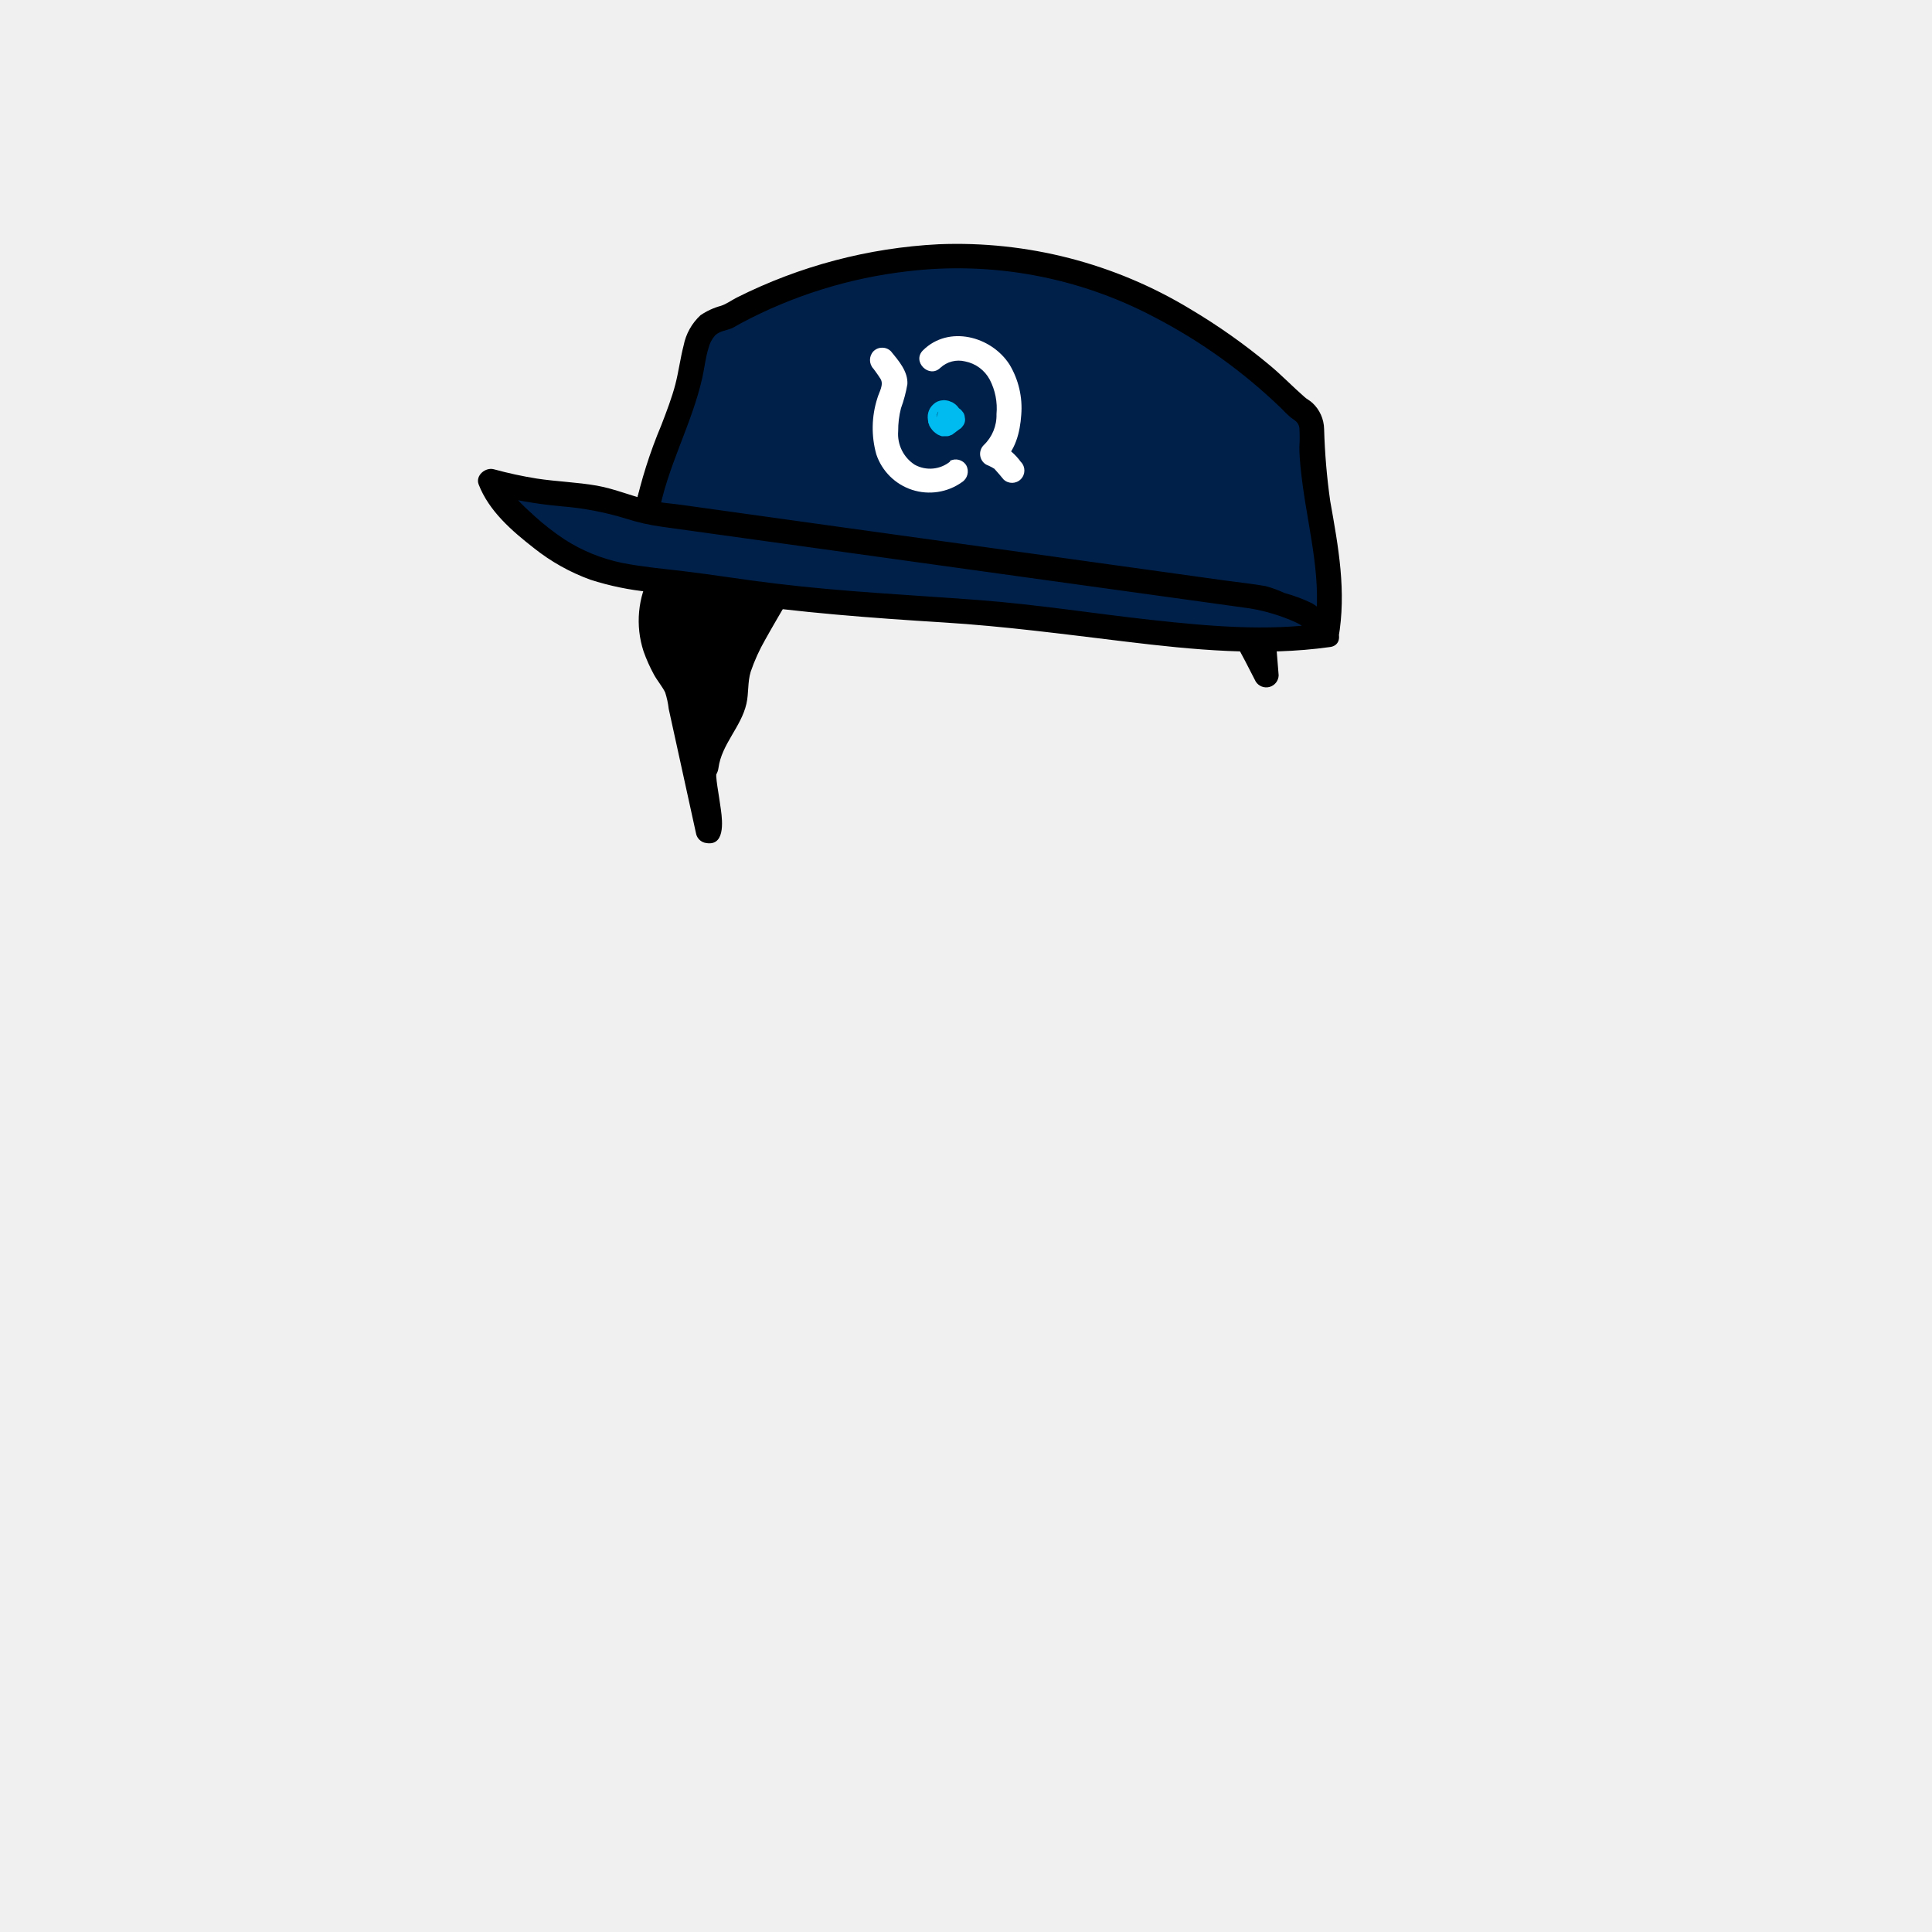
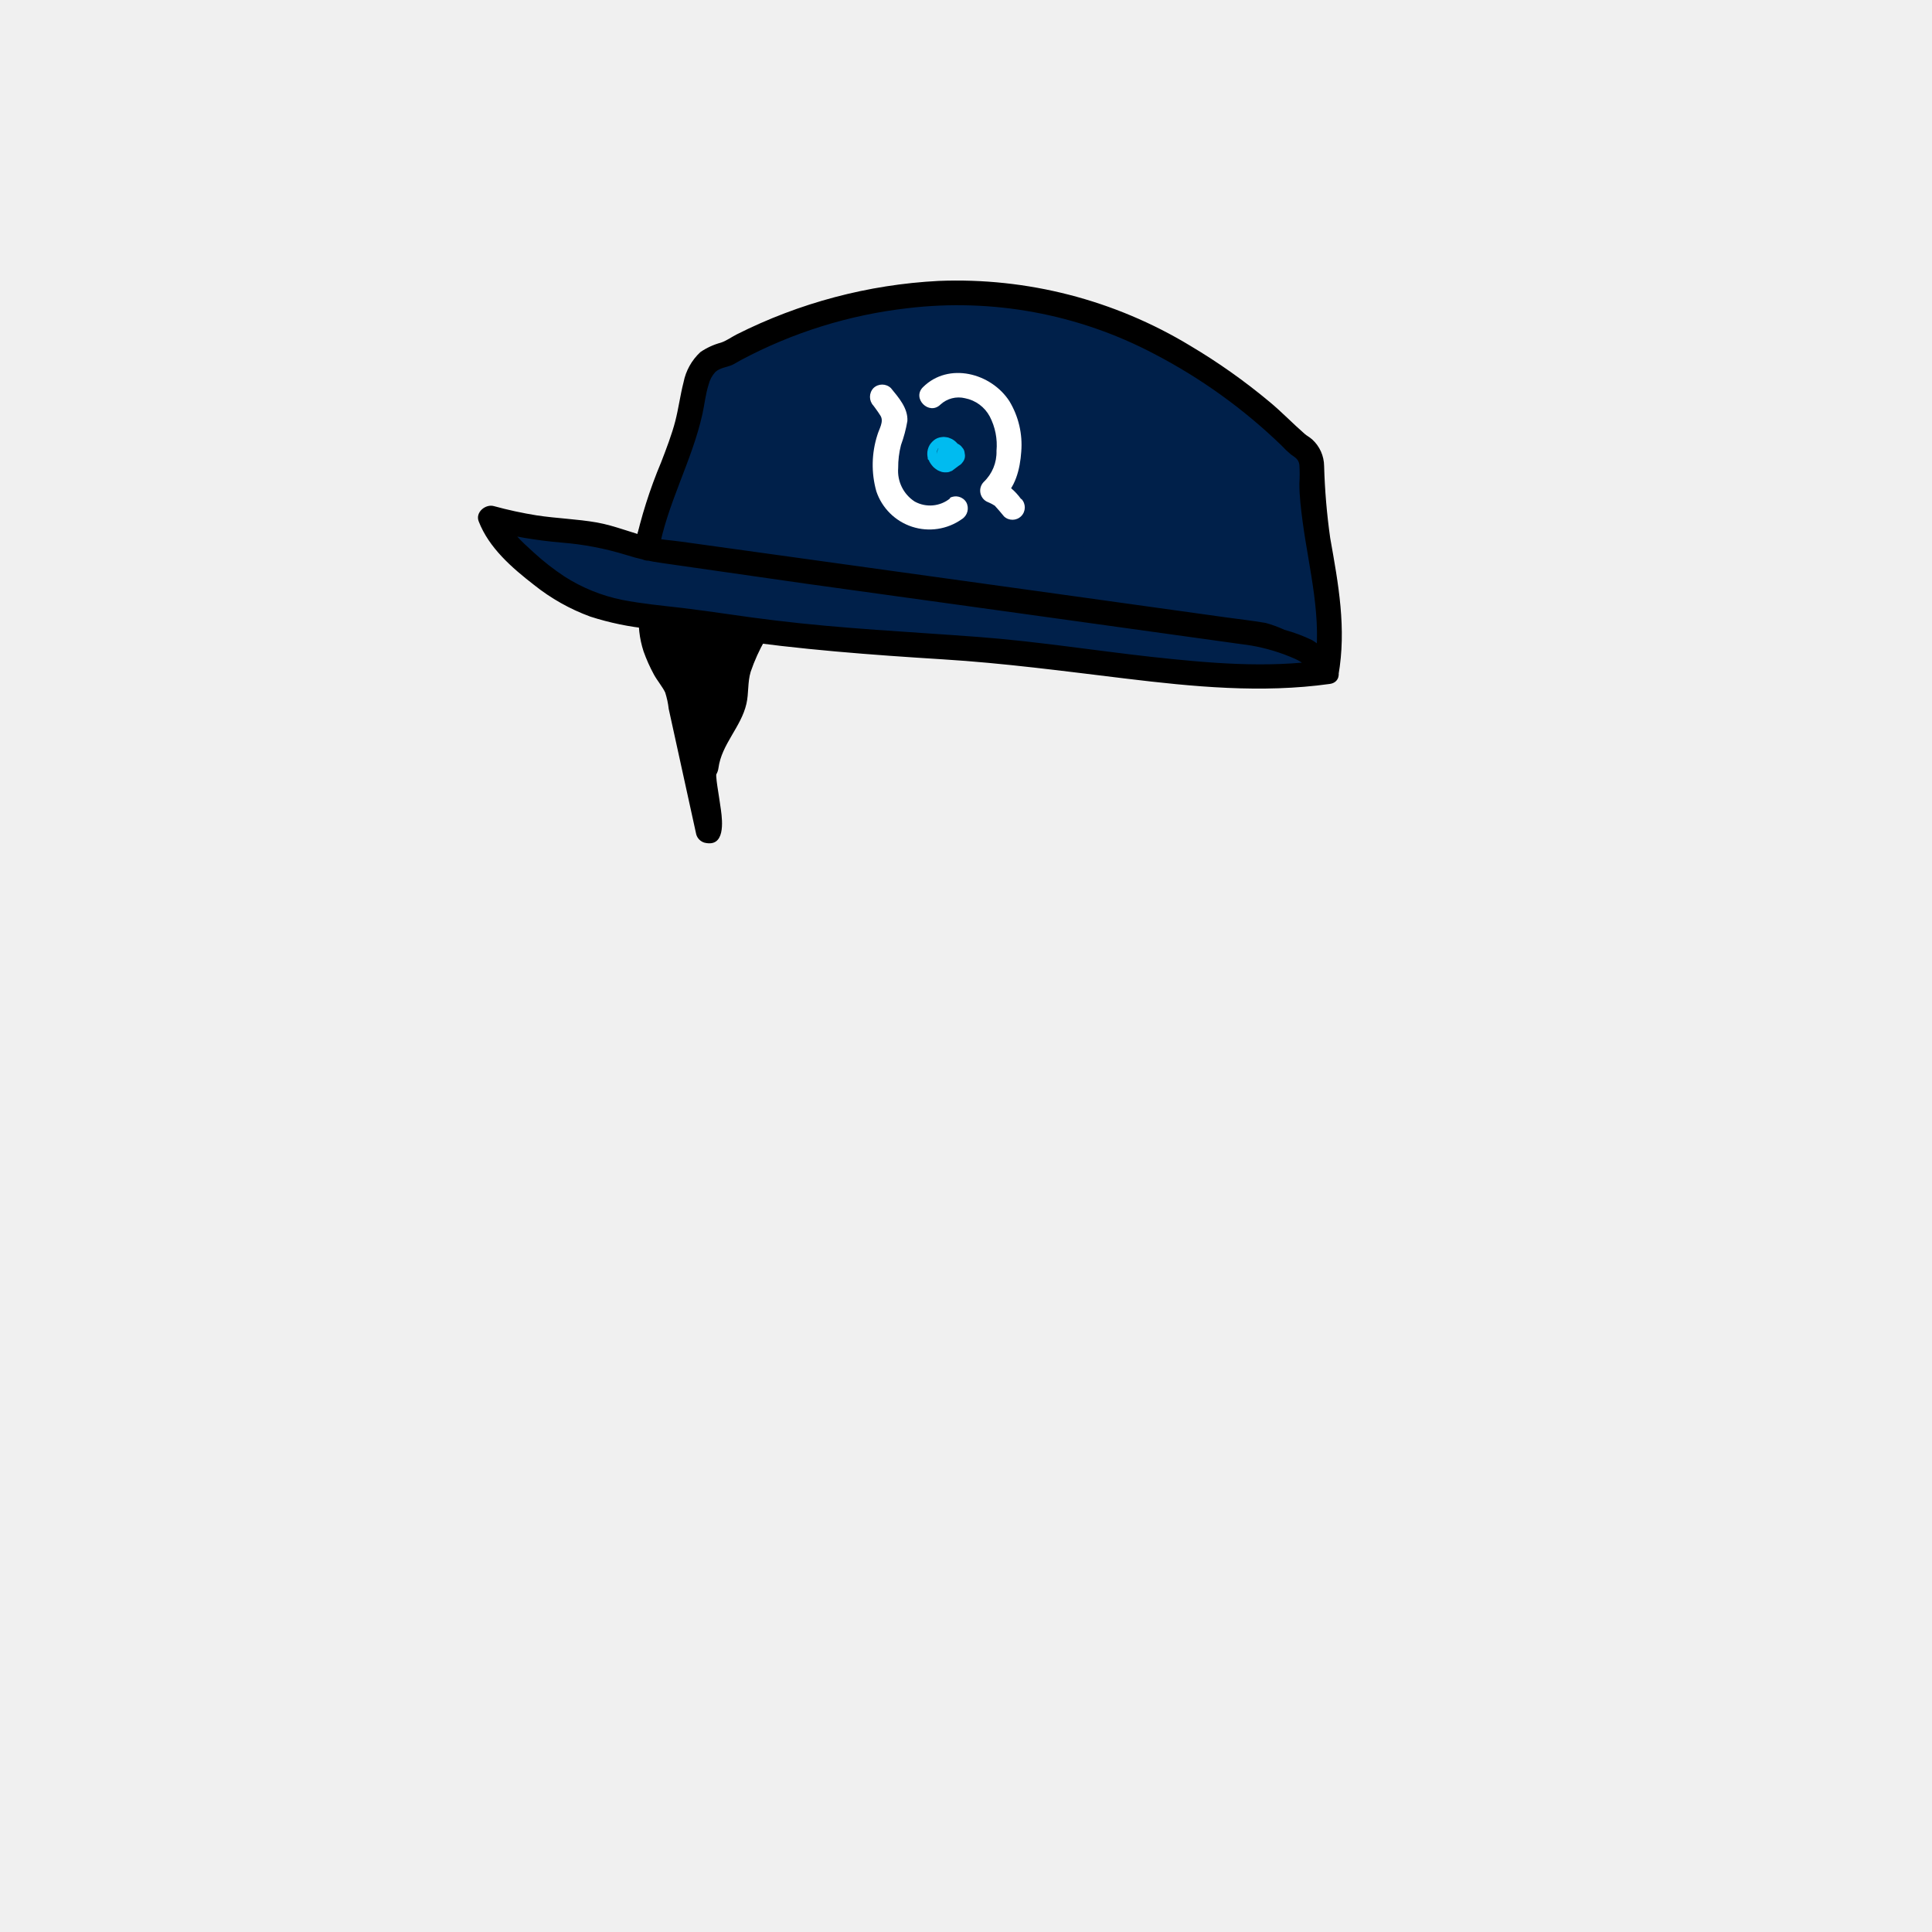
<svg xmlns="http://www.w3.org/2000/svg" viewBox="0 0 235 235">
  <g id="hair-3">
    <g class="c-hair">
      <path d="M137.89,56.3c-.32-4.29-1-9.12-4.73-11.68-2.63-1.77-6.13-2-9.42-2-10.27-.21-21.72.56-28.87,7.34-3.25,3.09-7.7,5-9.06,9.13-4,12.21-10.73,13.89-3.47,24.71l3.8,17.33c1.07.4-1.28-8.08-.21-7.68.44-4.12,3.74-5.85,3.63-10-.09-3.69,7.17-12.73,7.84-16.37,1.27-6.81,7.33-8.12,14-11.41s15.15.78,22,3.58c10.14,4.11,15.93,13.76,20.55,23l-.82-9.69c-.37-4.38-.87-9-3.89-12.44s-9.55-4.52-12.53-1" />
    </g>
    <path id="stroke" d="M154.44,69.76c-.41-3.48-1.17-7-3.32-9.86-2.54-3.37-7.63-5.38-11.78-4.19-.35-4.23-1.09-8.86-4.53-11.71-3.87-3.21-9.45-3-14.18-2.94-9.39,0-19.61,1.18-26.82,7.81-3.21,3-7.58,5-9.26,9.31-.88,2.23-1.67,4.44-2.77,6.59-.86,1.68-1.82,3.31-2.63,5a12,12,0,0,0-.87,9.46,19.73,19.73,0,0,0,1.26,2.82c.39.72,1.06,1.51,1.37,2.18a10.22,10.22,0,0,1,.43,2Q83,93.86,84.69,101.5a1.47,1.47,0,0,0,1,1c2.53.61,2.2-2.54,2-4-.13-1-.3-1.94-.44-2.91-.05-.38-.11-.76-.13-1.15V94.2a2,2,0,0,0,.27-.78c.38-2.89,2.76-5,3.4-7.81.3-1.31.13-2.62.52-3.9a22.3,22.3,0,0,1,1.76-3.89C94.9,74.53,96.9,71.37,98.6,68a17.58,17.58,0,0,1,5.24-6.51,49.32,49.32,0,0,1,7.63-4.22,14.5,14.5,0,0,1,10.11-.79,67.81,67.81,0,0,1,10.21,3.64,30.14,30.14,0,0,1,8.53,5.05c5.51,4.81,9.17,11.29,12.42,17.73a1.51,1.51,0,0,0,2.79-.75C155.18,78,154.93,73.88,154.44,69.76ZM126,54.68a1.87,1.87,0,0,0-.42-1.07c-3.2-4.12-8.76-6.16-13.73-7a1.55,1.55,0,0,0-1.85,1,1.51,1.51,0,0,0,1,1.84A23.23,23.23,0,0,1,121,53.33a19.27,19.27,0,0,0-6-.26,1.82,1.82,0,0,0-.92-.76,25.45,25.45,0,0,0-11.55-1.69,1.5,1.5,0,0,0,0,3,23.82,23.82,0,0,1,8.16.71c-.83.38-1.63.8-2.44,1.2-1.41.7-2.81,1.41-4.15,2.22a20.81,20.81,0,0,0-6.41,5.84,48.9,48.9,0,0,0-2.77,5c-1,1.8-2,3.57-3,5.34-1.68,2.9-3.73,6.09-3.83,9.55a9.6,9.6,0,0,1-1.73,4.79,17.33,17.33,0,0,0-1,2.07c-.15-.71-.31-1.42-.47-2.13a45,45,0,0,0-1-4.77,12.93,12.93,0,0,0-1.29-2.17,16.89,16.89,0,0,1-1.33-2.78,8.15,8.15,0,0,1-.44-4.26c.62-3.16,2.71-6,4.11-8.83,1-2,1.67-4.15,2.54-6.22a11.68,11.68,0,0,1,3.87-4.39c1.68-1.32,3.38-2.56,5-4a21.13,21.13,0,0,1,5.34-3.47,37.49,37.49,0,0,1,12.79-3c2.61-.2,5.24-.26,7.86-.23a27.77,27.77,0,0,1,7.88.76c5.11,1.54,6,6.84,6.32,11.47a1.58,1.58,0,0,0,.28.78,7,7,0,0,0-.94.87,1.42,1.42,0,0,0-.31.5l-.3-.14A97.24,97.24,0,0,0,126,54.68Zm12.06,5.19a6.16,6.16,0,0,1,5.84-1.25,8.59,8.59,0,0,1,5.69,4.43,21.45,21.45,0,0,1,2,8.27c.12,1.27.22,2.55.33,3.82a50,50,0,0,0-8.28-10.94A31.37,31.37,0,0,0,138.06,59.87Z" />
-     <g class="accessory-1">
-       <path d="M77.29,63.64c6.06-3.55,12.78-4.58,19.26-4.34s12.81,1.68,19.17,2.86c11.68,2.17,23.68,3.48,34.46,8.92,3.39,1.7,8.49,3.14,10.66,6.75,1.6-9.18-1.87-14.93-1.8-24.17a5.17,5.17,0,0,0-.21-1.86c-.3-.8-.84-3.85-1.48-4.25A263.4,263.4,0,0,0,131.91,33.4a30,30,0,0,0-6.62-1.6,39.6,39.6,0,0,0-6.54-.64c-17.56,1.59-18.87,2.56-30.91,8.1a7.73,7.73,0,0,0-2.42,1.13c-1.07,1-1.43,2.83-1.7,4.45C82.66,51,77.88,57.08,76.83,63.27" fill="#00204a" />
-       <path d="M160.84,77.83c-13.27,1.91-30.57-2.08-43.95-2.88-9.85-.6-19.71-1.24-29.46-2.74-12-1.83-16.56-.54-25.29-9a11.2,11.2,0,0,1-3-4.15c9,2.45,10.17.58,19,3.79l23.49-14L161.2,75Z" fill="#00204a" />
-       <path d="M124.19,56.21a7.18,7.18,0,0,0-2.72-2.29l.31,2.35c1.73-1.35,2.3-3.71,2.44-5.8a10.27,10.27,0,0,0-1.44-6.15c-2.22-3.43-7.39-4.8-10.51-1.71-1.38,1.36.74,3.48,2.12,2.12a3.27,3.27,0,0,1,3-.77,4.35,4.35,0,0,1,3,2.22,7.58,7.58,0,0,1,.82,4.19,5,5,0,0,1-1.56,3.78,1.51,1.51,0,0,0,.3,2.36c.24.11.49.21.72.34l.3.19c-.16-.1-.15-.14,0,0,.39.42.74.85,1.11,1.29a1.5,1.5,0,0,0,2.12-2.12Z" fill="#fff" />
-       <path d="M115.58,56.13a3.86,3.86,0,0,1-4.33.39,4.44,4.44,0,0,1-2-4.07,10.93,10.93,0,0,1,.34-2.79,16.67,16.67,0,0,0,.78-2.93c.09-1.54-1.06-2.85-2-4a1.51,1.51,0,0,0-2.13,0,1.55,1.55,0,0,0,0,2.12s.16.2,0,0l.23.31c.22.3.43.6.63.92.44.71-.17,1.6-.38,2.35a11.86,11.86,0,0,0-.13,6.83,6.81,6.81,0,0,0,10.4,3.4,1.55,1.55,0,0,0,.54-2.06,1.5,1.5,0,0,0-2-.53Z" fill="#fff" />
-       <path d="M115.14,49.63l-.82.62.76-.21h0l.39.05a.77.77,0,0,1-.19-.05l.36.15a1.18,1.18,0,0,1-.19-.11l.3.23a.73.73,0,0,1-.17-.18l.23.31a.94.94,0,0,1-.12-.22l.15.36a.88.88,0,0,1-.07-.23l0,.4a1.34,1.34,0,0,1,0-.2l0,.4a.75.75,0,0,1,0-.16l-.15.36s0-.09.07-.13l-.23.31a.47.47,0,0,1,.1-.1l-.31.23.1-.05-.36.15a.2.2,0,0,1,.11,0l-.4,0h.15l-.4,0,.16,0-.36-.15a.78.78,0,0,1,.18.11l-.3-.24.15.15-.24-.3a.6.6,0,0,1,.09.13l-.16-.35a.34.34,0,0,1,0,.12l-.06-.4a.14.14,0,0,1,0,.09l.06-.4,0,.1.15-.36a.35.35,0,0,1,0,.08l.24-.3s0,0,0,0a1,1,0,0,0-.31.48,1.36,1.36,0,0,0,0,1.16,1.14,1.14,0,0,0,.31.48l.3.23a1.48,1.48,0,0,0,.76.21l.4-.05a1.53,1.53,0,0,0,.66-.39l0,0a4.08,4.08,0,0,0,.25-.33.05.05,0,0,0,0,0v0a2.43,2.43,0,0,0,.16-.37,1.52,1.52,0,0,0,.08-.56c0-.13,0-.29-.06-.42s0,0,0,0a2.77,2.77,0,0,0-.18-.43.59.59,0,0,0,0-.08c-.09-.13-.19-.25-.29-.37a2.22,2.22,0,0,0-.44-.37,1,1,0,0,0-.17-.1,4,4,0,0,0-.44-.17,2.53,2.53,0,0,0-.48-.08h-.14a3.32,3.32,0,0,0-.44.06,1.7,1.7,0,0,0-.52.22,2.41,2.41,0,0,0-.67.68,2.09,2.09,0,0,0-.3,1.14,3.7,3.7,0,0,0,.06.48l0,.12a2.33,2.33,0,0,0,.11.28c0,.09.08.19.13.28l.06.1a3.57,3.57,0,0,0,.3.38.6.6,0,0,0,.08.08,2.88,2.88,0,0,0,.39.3.41.41,0,0,0,.11.07,3.85,3.85,0,0,0,.47.19,1.64,1.64,0,0,0,.32,0l.21,0a1.06,1.06,0,0,0,.58-.13.46.46,0,0,0,.19-.08l.09-.07.72-.54a1.18,1.18,0,0,0,.42-.38,1.26,1.26,0,0,0,.27-.51,1.22,1.22,0,0,0,0-.6,1.12,1.12,0,0,0-.18-.56l-.24-.3a1.44,1.44,0,0,0-.66-.39l-.4,0a1.57,1.57,0,0,0-.76.2Z" fill="#00bbf0" />
-       <path d="M80.09,62.72c1-5.84,4.07-11.07,5.35-16.84.26-1.18.38-2.41.75-3.57A3.52,3.52,0,0,1,87,40.78c.6-.56,1.42-.57,2.12-.9.33-.16.65-.38,1-.56A56.92,56.92,0,0,1,110.38,33a51.17,51.17,0,0,1,30,5.56,65.86,65.86,0,0,1,15.51,11.15A12.32,12.32,0,0,0,157,50.78c.51.38.94.56,1.05,1.26a17.78,17.78,0,0,1,0,2.31c0,1.56.2,3.11.4,4.65.81,6,2.44,11.77,1.42,17.87l2.74-.36a8.66,8.66,0,0,0-3-3.12,19.24,19.24,0,0,0-3.37-1.26,14.12,14.12,0,0,0-2.3-.84c-1.6-.28-3.23-.45-4.85-.67l-20.83-2.9-26-3.61L82.83,61.4c-1.22-.17-2.5-.24-3.71-.51-2.2-.5-4.27-1.42-6.53-1.82-2.41-.42-4.87-.49-7.3-.86a49,49,0,0,1-5.22-1.13c-1-.28-2.27.74-1.85,1.84,1.25,3.25,4.06,5.67,6.74,7.76a24.37,24.37,0,0,0,6.84,3.83A34.29,34.29,0,0,0,79,72c3.19.41,6.39.77,9.57,1.24,8.67,1.27,17.42,1.93,26.17,2.47,7.43.46,14.77,1.44,22.15,2.33,8.25,1,16.63,1.82,24.9.66,1.91-.27,1.1-3.16-.79-2.89-6.9,1-14,.35-20.89-.4-7-.77-14.07-1.9-21.15-2.43-8.21-.62-16.43-1-24.62-2-3.74-.44-7.47-1.06-11.22-1.51-2.48-.29-5-.52-7.44-1a20.6,20.6,0,0,1-7-2.85,30.68,30.68,0,0,1-3.72-2.9c-1.44-1.31-3-2.72-3.76-4.59L59.27,60a54.56,54.56,0,0,0,9.06,1.59,36.44,36.44,0,0,1,7.8,1.49,25.64,25.64,0,0,0,4.43,1l17.5,2.43,25.53,3.55,22.15,3.07,6.39.89a22.71,22.71,0,0,1,5.42,1.65A5.28,5.28,0,0,1,160.06,78c.62,1,2.52,1,2.74-.36,1-5.71,0-11.07-1-16.7a77.63,77.63,0,0,1-.74-8.75A4.46,4.46,0,0,0,159.63,49c-.39-.34-.65-.44-.93-.69-1.46-1.27-2.79-2.67-4.29-3.91a74,74,0,0,0-9.6-6.79,54.81,54.81,0,0,0-30.64-7.9A61.63,61.63,0,0,0,89.61,36.2c-.63.32-1.26.79-1.92,1a8.24,8.24,0,0,0-2.48,1.14,6.81,6.81,0,0,0-2.06,3.69c-.4,1.56-.6,3.15-1,4.71s-1.09,3.37-1.72,5a57.82,57.82,0,0,0-3.2,10.1c-.34,1.89,2.55,2.7,2.9.8Z" />
+     <g id="accessory-1">
+       <path d="M77.29,68.11c6.06-3.54,12.78-4.57,19.26-4.34s12.81,1.69,19.17,2.87c11.68,2.17,23.68,3.48,34.46,8.92,3.39,1.7,8.49,3.14,10.66,6.75,1.6-9.18-1.87-14.93-1.8-24.17a5.17,5.17,0,0,0-.21-1.86c-.3-.8-.84-3.85-1.48-4.25a263.4,263.4,0,0,0-25.44-14.15,30,30,0,0,0-6.62-1.6,39.6,39.6,0,0,0-6.54-.64c-17.56,1.59-18.87,2.56-30.91,8.1a7.73,7.73,0,0,0-2.42,1.13c-1.07,1-1.43,2.83-1.7,4.45-1.06,6.19-5.84,12.24-6.89,18.43" fill="#00204a" />
+       <path d="M160.84,82.31c-13.27,1.91-30.57-2.08-43.95-2.88-9.85-.6-19.71-1.24-29.46-2.74-12-1.83-16.56-.54-25.29-9a11.15,11.15,0,0,1-3-4.16c9,2.46,10.17.59,19,3.8l23.49-14L161.2,79.43Z" fill="#00204a" />
+       <path d="M124.19,60.69a7.18,7.18,0,0,0-2.72-2.29l.31,2.35c1.73-1.35,2.3-3.71,2.44-5.8a10.27,10.27,0,0,0-1.44-6.15c-2.22-3.43-7.39-4.8-10.51-1.71-1.38,1.36.74,3.48,2.12,2.12a3.27,3.27,0,0,1,3-.77,4.35,4.35,0,0,1,3,2.22,7.57,7.57,0,0,1,.82,4.18,5,5,0,0,1-1.56,3.79A1.51,1.51,0,0,0,120,61c.24.11.49.21.72.34l.3.19c-.16-.1-.15-.14,0,0,.39.42.74.85,1.11,1.29a1.5,1.5,0,0,0,2.12-2.12Z" fill="#fff" />
+       <path d="M115.58,60.61a3.86,3.86,0,0,1-4.33.39,4.44,4.44,0,0,1-2-4.07,10.93,10.93,0,0,1,.34-2.79,16.67,16.67,0,0,0,.78-2.93c.09-1.55-1.06-2.85-2-4a1.53,1.53,0,0,0-2.13,0,1.56,1.56,0,0,0,0,2.13s.16.2,0,0l.23.31c.22.3.43.6.63.92.44.71-.17,1.6-.38,2.34a11.9,11.9,0,0,0-.13,6.84,6.81,6.81,0,0,0,10.4,3.4,1.55,1.55,0,0,0,.54-2.06,1.5,1.5,0,0,0-2-.53Z" fill="#fff" />
+       <path d="M115.14,54.11l-.82.62.76-.21h0l.39,0a.77.77,0,0,1-.19,0l.36.15a1.18,1.18,0,0,1-.19-.11l.3.23a.73.73,0,0,1-.17-.18l.23.31a.94.94,0,0,1-.12-.22l.15.36a.88.88,0,0,1-.07-.23l0,.4a1.34,1.34,0,0,1,0-.2l0,.4a.75.75,0,0,1,0-.16l-.15.35.07-.12-.23.31a.47.47,0,0,1,.1-.1l-.31.23.1,0L115,56a.2.2,0,0,1,.11,0l-.4.05a.75.75,0,0,1,.15,0l-.4-.05.16,0-.36-.15a.54.54,0,0,1,.18.11l-.3-.24a.71.71,0,0,1,.15.15l-.24-.3a.6.6,0,0,1,.09.13l-.16-.36a.56.56,0,0,1,0,.12l-.06-.39a.14.14,0,0,1,0,.09l.06-.4,0,.1.15-.36a.35.35,0,0,1,0,.08l.24-.31,0,0a1,1,0,0,0-.31.48,1.15,1.15,0,0,0-.13.58A1.17,1.17,0,0,0,114,56a1.14,1.14,0,0,0,.31.48l.3.23a1.48,1.48,0,0,0,.76.21l.4-.06a1.51,1.51,0,0,0,.66-.38l0,0a4.08,4.08,0,0,0,.25-.33.08.08,0,0,0,0,0v0a2.43,2.43,0,0,0,.16-.37,1.52,1.52,0,0,0,.08-.56c0-.13,0-.3-.06-.42s0,0,0-.05a2.77,2.77,0,0,0-.18-.43.59.59,0,0,0,0-.08,3.65,3.65,0,0,0-.29-.37,2.22,2.22,0,0,0-.44-.37,1,1,0,0,0-.17-.1c-.15-.06-.29-.13-.44-.18a3.7,3.7,0,0,0-.48-.07h-.14a3.32,3.32,0,0,0-.44.06,1.7,1.7,0,0,0-.52.22,2.41,2.41,0,0,0-.67.68,2.09,2.09,0,0,0-.3,1.14,3.7,3.7,0,0,0,.06.48l0,.12A2.33,2.33,0,0,0,113,56c0,.09.08.19.13.28l.06.1a3.57,3.57,0,0,0,.3.38.6.6,0,0,0,.08.08,2.88,2.88,0,0,0,.39.3l.11.07a3.85,3.85,0,0,0,.47.19,1.64,1.64,0,0,0,.32.05l.21,0a1.06,1.06,0,0,0,.58-.13.46.46,0,0,0,.19-.08l.09-.07.72-.54a1.18,1.18,0,0,0,.42-.38,1.26,1.26,0,0,0,.27-.51,1.22,1.22,0,0,0,0-.6,1.12,1.12,0,0,0-.18-.56l-.24-.3a1.44,1.44,0,0,0-.66-.39l-.4-.05a1.57,1.57,0,0,0-.76.2Z" fill="#00bbf0" />
+       <path d="M80.09,67.2c1-5.84,4.07-11.07,5.35-16.84.26-1.18.38-2.41.75-3.57A3.52,3.52,0,0,1,87,45.26c.6-.56,1.42-.57,2.12-.9.33-.16.65-.38,1-.56a56.72,56.72,0,0,1,20.26-6.31,51.24,51.24,0,0,1,30,5.55A66.19,66.19,0,0,1,155.89,54.2,12.32,12.32,0,0,0,157,55.26c.51.38.94.56,1.05,1.26a17.78,17.78,0,0,1,0,2.31c0,1.56.2,3.11.4,4.65.81,6,2.44,11.77,1.42,17.87l2.74-.36a8.66,8.66,0,0,0-3-3.12,19.24,19.24,0,0,0-3.37-1.26,14.12,14.12,0,0,0-2.3-.84c-1.6-.28-3.23-.45-4.85-.68L128.35,72.2l-26-3.61L82.83,65.88c-1.22-.17-2.5-.24-3.71-.51-2.2-.5-4.27-1.42-6.53-1.82-2.41-.42-4.87-.49-7.3-.86a49,49,0,0,1-5.22-1.13c-1-.28-2.27.74-1.85,1.84,1.25,3.25,4.06,5.67,6.74,7.75A24.4,24.4,0,0,0,71.8,75,34.29,34.29,0,0,0,79,76.49c3.19.41,6.39.77,9.57,1.24C97.2,79,106,79.66,114.7,80.2c7.43.46,14.77,1.44,22.15,2.33,8.25,1,16.63,1.82,24.9.66,1.91-.27,1.1-3.16-.79-2.89-6.9,1-14,.35-20.89-.4-7-.78-14.07-1.9-21.15-2.43-8.21-.62-16.43-1-24.62-2-3.74-.44-7.47-1.06-11.22-1.51-2.48-.29-5-.52-7.44-1a20.6,20.6,0,0,1-7-2.85,29.79,29.79,0,0,1-3.72-2.91c-1.44-1.3-3-2.71-3.76-4.58l-1.85,1.85A54.56,54.56,0,0,0,68.33,66a36.44,36.44,0,0,1,7.8,1.49,25.64,25.64,0,0,0,4.43,1L98.06,71l25.53,3.54,22.15,3.08,6.39.89a22.68,22.68,0,0,1,5.42,1.64,5.3,5.3,0,0,1,2.51,2.35c.62,1,2.52,1,2.74-.36,1-5.71,0-11.07-1-16.7a77.63,77.63,0,0,1-.74-8.75,4.44,4.44,0,0,0-1.44-3.23c-.39-.34-.65-.44-.93-.69-1.46-1.27-2.79-2.67-4.29-3.91a74,74,0,0,0-9.6-6.79,54.81,54.81,0,0,0-30.64-7.9,61.63,61.63,0,0,0-24.56,6.51c-.63.32-1.26.79-1.92,1a8.24,8.24,0,0,0-2.48,1.14,6.81,6.81,0,0,0-2.06,3.69c-.4,1.56-.6,3.15-1,4.71s-1.09,3.37-1.72,5a57.82,57.82,0,0,0-3.2,10.1c-.34,1.89,2.55,2.7,2.9.8Z" />
    </g>
  </g>
</svg>
